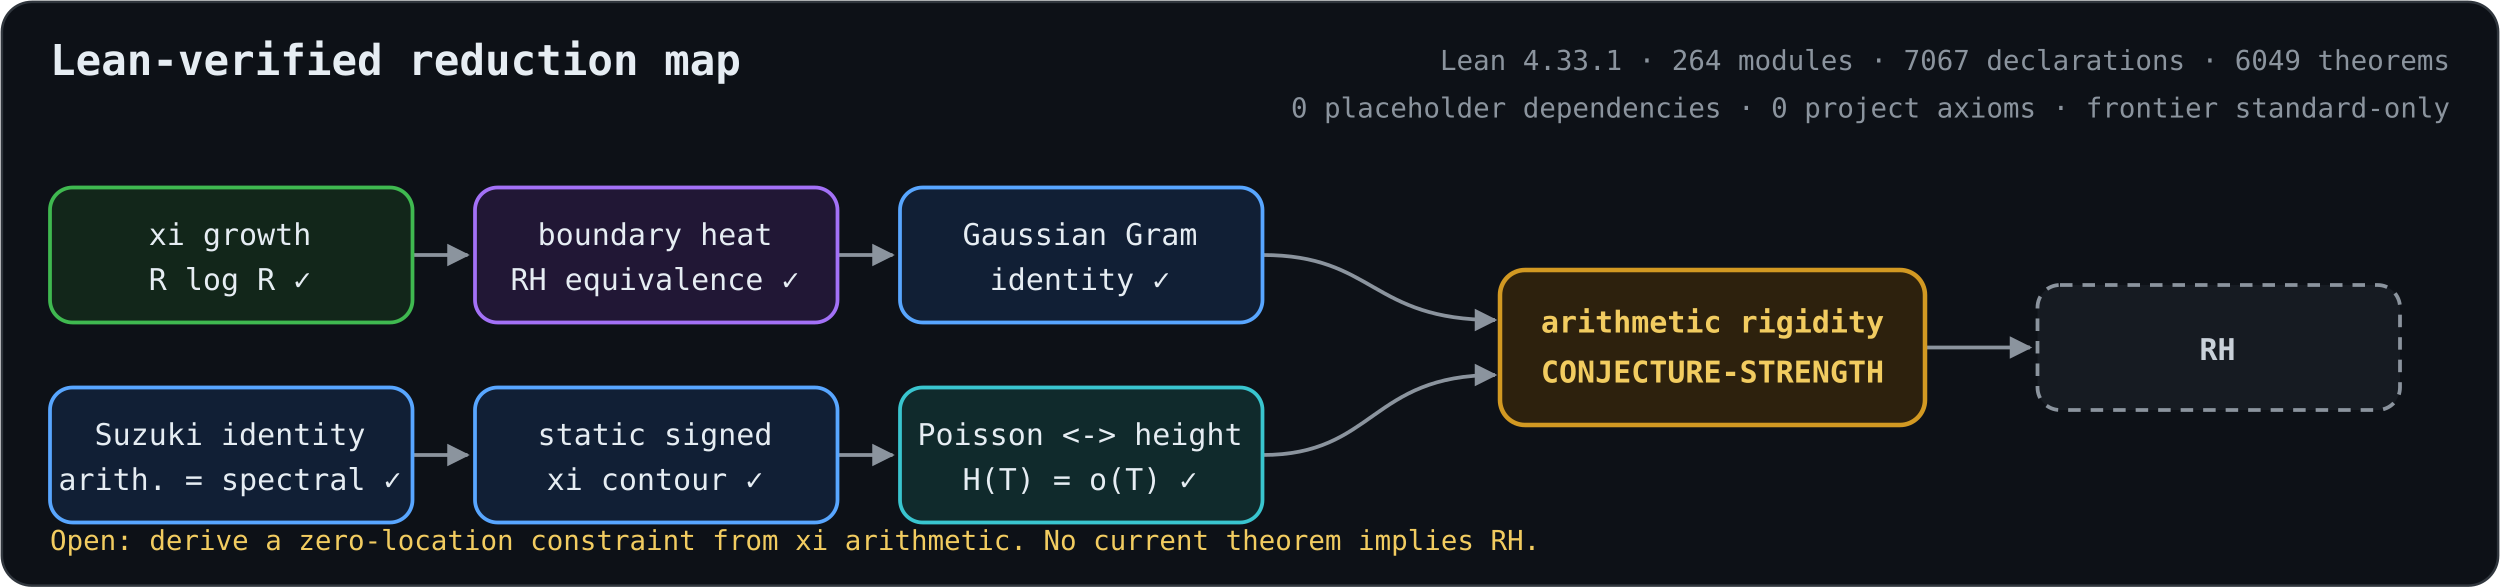
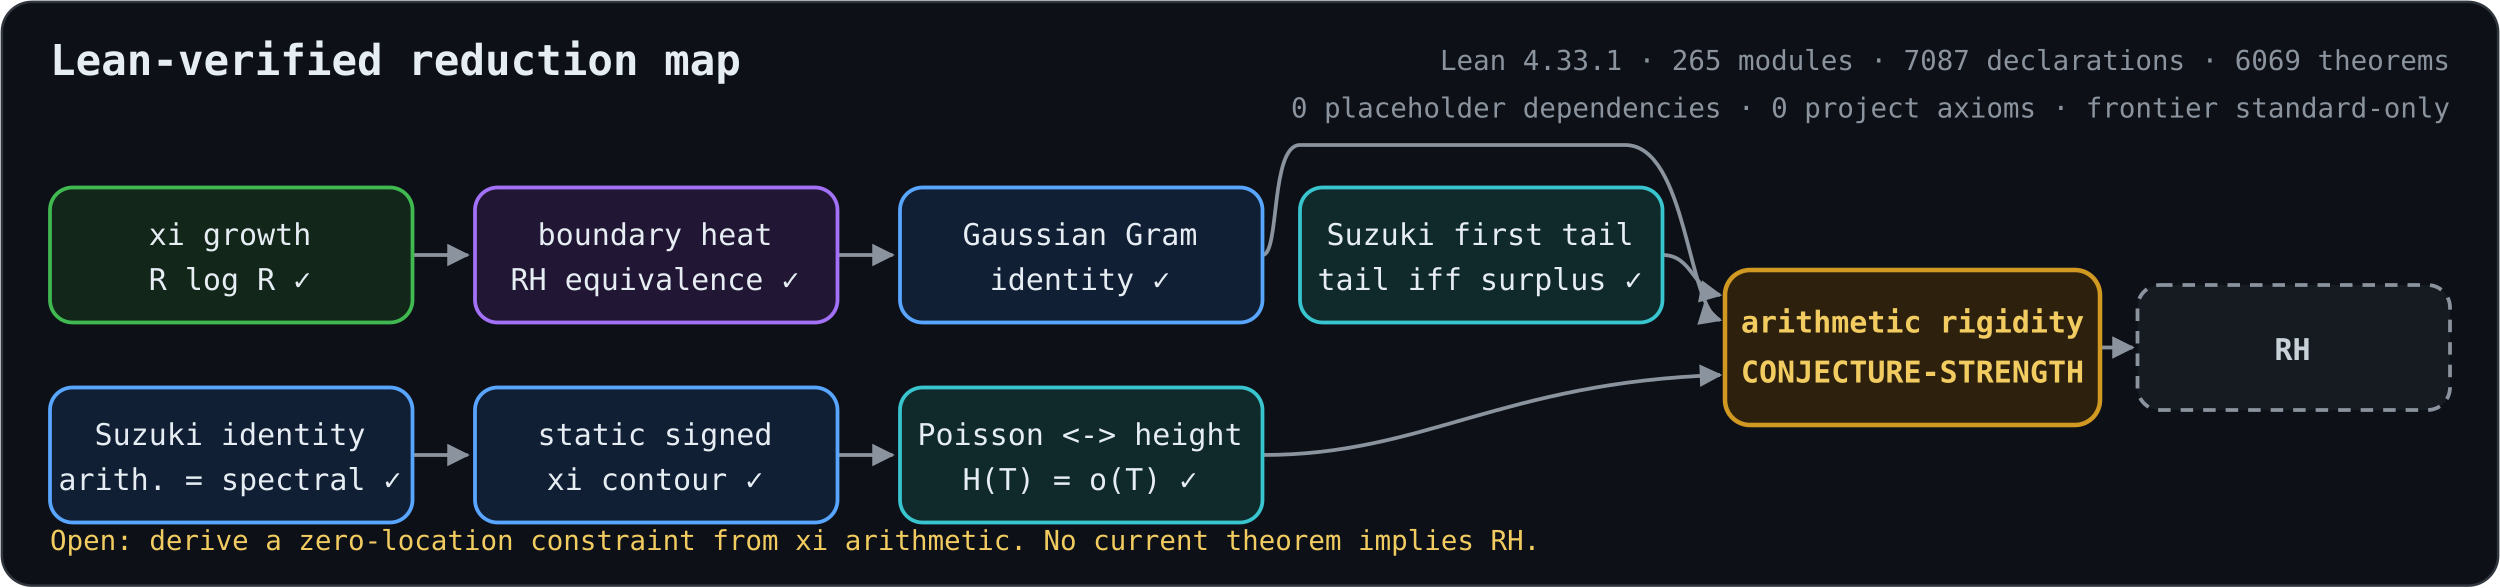
<svg xmlns="http://www.w3.org/2000/svg" role="img" aria-labelledby="title description" viewBox="0 0 1000 235">
  <defs>
    <marker id="arrow" viewBox="0 0 10 10" refX="9" refY="5" markerWidth="6" markerHeight="6" orient="auto-start-reverse">
      <path d="M 0 0 L 10 5 L 0 10 z" fill="#8b949e" />
    </marker>
    <style>
      .bg { fill: #0d1117; stroke: #30363d; }
      text { fill: #e6edf3; font-family: ui-monospace, SFMono-Regular, Menlo, Consolas, monospace; font-size: 12px; text-anchor: middle; }
      .heading { font-size: 17px; font-weight: 700; text-anchor: start; }
      .metrics { fill: #8b949e; font-size: 11px; text-anchor: end; }
      .proved rect { fill: #12261a; stroke: #3fb950; stroke-width: 1.5; }
      .proved.equivalence rect { fill: #211735; stroke: #a371f7; }
      .proved.bridge rect { fill: #111f35; stroke: #58a6ff; }
      .proved.reduction rect { fill: #102a2c; stroke: #39c5cf; }
      .open rect { fill: #2d210d; stroke: #d29922; stroke-width: 1.8; }
      .goal rect { fill: #161b22; stroke: #8b949e; stroke-width: 1.5; stroke-dasharray: 5 4; }
      .open text { fill: #f2cc60; font-weight: 700; }
      .goal text { fill: #c9d1d9; font-weight: 700; }
      .edge { fill: none; stroke: #8b949e; stroke-width: 1.5; marker-end: url(#arrow); }
      .frontier { fill: #f2cc60; font-size: 11px; text-anchor: start; }
    </style>
  </defs>
  <rect class="bg" x="0.75" y="0.75" width="998.5" height="233.5" rx="12" />
  <text class="heading" x="20" y="30">Lean-verified reduction map</text>
-   <text class="metrics" x="980" y="28">Lean 4.33.1 · 264 modules · 7067 declarations · 6049 theorems</text>
+   <text class="metrics" x="980" y="28">Lean 4.33.1 · 265 modules · 7087 declarations · 6069 theorems</text>
  <text class="metrics" x="980" y="47">0 placeholder dependencies · 0 project axioms · frontier standard-only</text>
  <path class="edge" d="M165 102 H187" />
  <path class="edge" d="M335 102 H357" />
  <path class="edge" d="M165 182 H187" />
  <path class="edge" d="M335 182 H357" />
-   <path class="edge" d="M505 102 C550 102 548 128 598 128" />
-   <path class="edge" d="M505 182 C550 182 548 150 598 150" />
-   <path class="edge" d="M770 139 H812" />
+   <path class="edge" d="M505 102 C512 102 508 58 520 58 H650 C675 58 675 124 688 128" />
+   <path class="edge" d="M505 182 C570 182 600 153 688 150" />
+   <path class="edge" d="M665 102 C677 102 677 116 688 118" />
+   <path class="edge" d="M840 139 H853" />
  <g class="proved unconditional">
    <rect x="20" y="75" width="145" height="54" rx="9" />
    <text x="92" y="98">xi growth</text>
    <text x="92" y="116">R log R  ✓</text>
  </g>
  <g class="proved equivalence">
    <rect x="190" y="75" width="145" height="54" rx="9" />
    <text x="262" y="98">boundary heat</text>
    <text x="262" y="116">RH equivalence  ✓</text>
  </g>
  <g class="proved bridge">
    <rect x="360" y="75" width="145" height="54" rx="9" />
    <text x="432" y="98">Gaussian Gram</text>
    <text x="432" y="116">identity  ✓</text>
  </g>
  <g class="proved bridge">
    <rect x="20" y="155" width="145" height="54" rx="9" />
    <text x="92" y="178">Suzuki identity</text>
    <text x="92" y="196">arith. = spectral  ✓</text>
  </g>
  <g class="proved bridge">
    <rect x="190" y="155" width="145" height="54" rx="9" />
    <text x="262" y="178">static signed</text>
    <text x="262" y="196">xi contour  ✓</text>
  </g>
  <g class="proved reduction">
    <rect x="360" y="155" width="145" height="54" rx="9" />
    <text x="432" y="178">Poisson &lt;-&gt; height</text>
    <text x="432" y="196">H(T) = o(T)  ✓</text>
  </g>
+   <g class="proved reduction">
+     <rect x="520" y="75" width="145" height="54" rx="9" />
+     <text x="592" y="98">Suzuki first tail</text>
+     <text x="592" y="116">tail iff surplus  ✓</text>
+   </g>
  <g class="open">
-     <rect x="600" y="108" width="170" height="62" rx="10" />
-     <text x="685" y="133">arithmetic rigidity</text>
-     <text x="685" y="153">CONJECTURE-STRENGTH</text>
+     <rect x="690" y="108" width="150" height="62" rx="10" />
+     <text x="765" y="133">arithmetic rigidity</text>
+     <text x="765" y="153">CONJECTURE-STRENGTH</text>
  </g>
  <g class="goal">
-     <rect x="815" y="114" width="145" height="50" rx="9" />
-     <text x="887" y="144">RH</text>
+     <rect x="855" y="114" width="125" height="50" rx="9" />
+     <text x="917" y="144">RH</text>
  </g>
  <text class="frontier" x="20" y="220">Open: derive a zero-location constraint from xi arithmetic. No current theorem implies RH.</text>
</svg>
